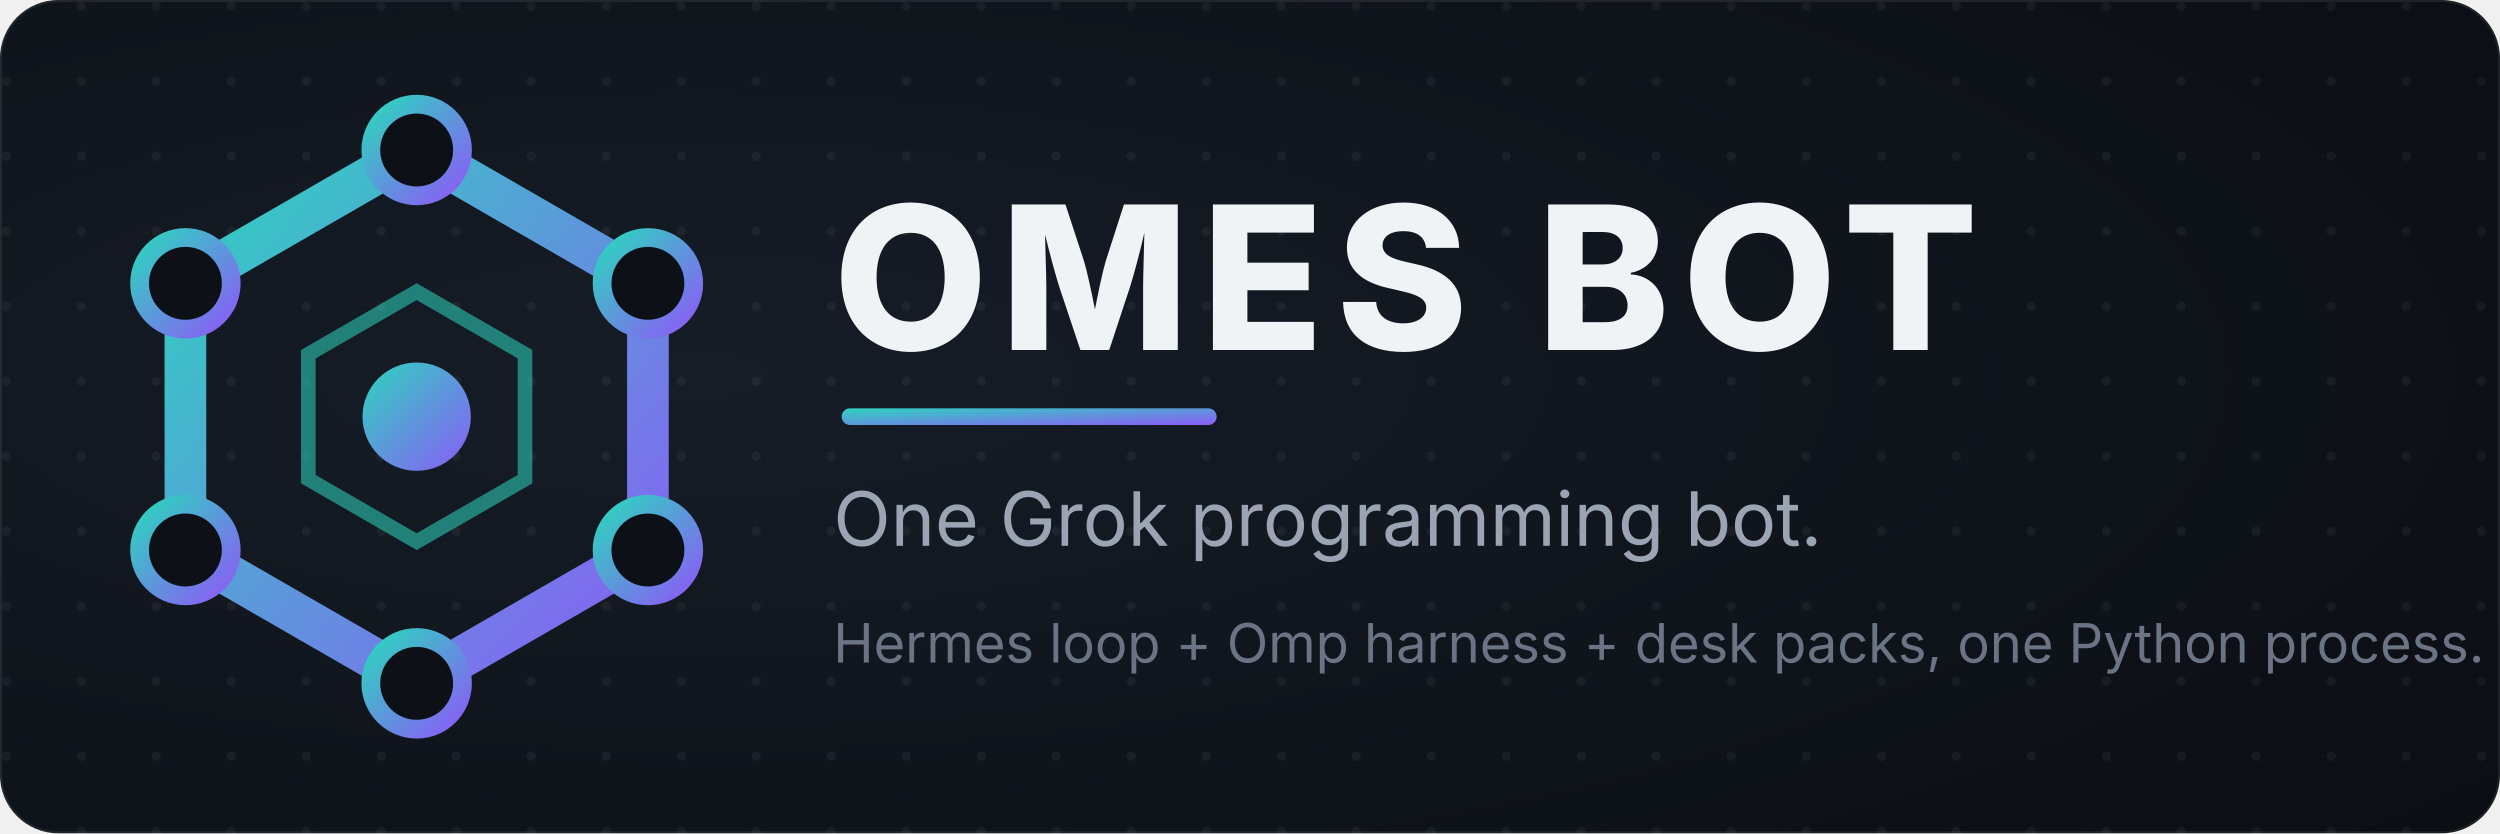
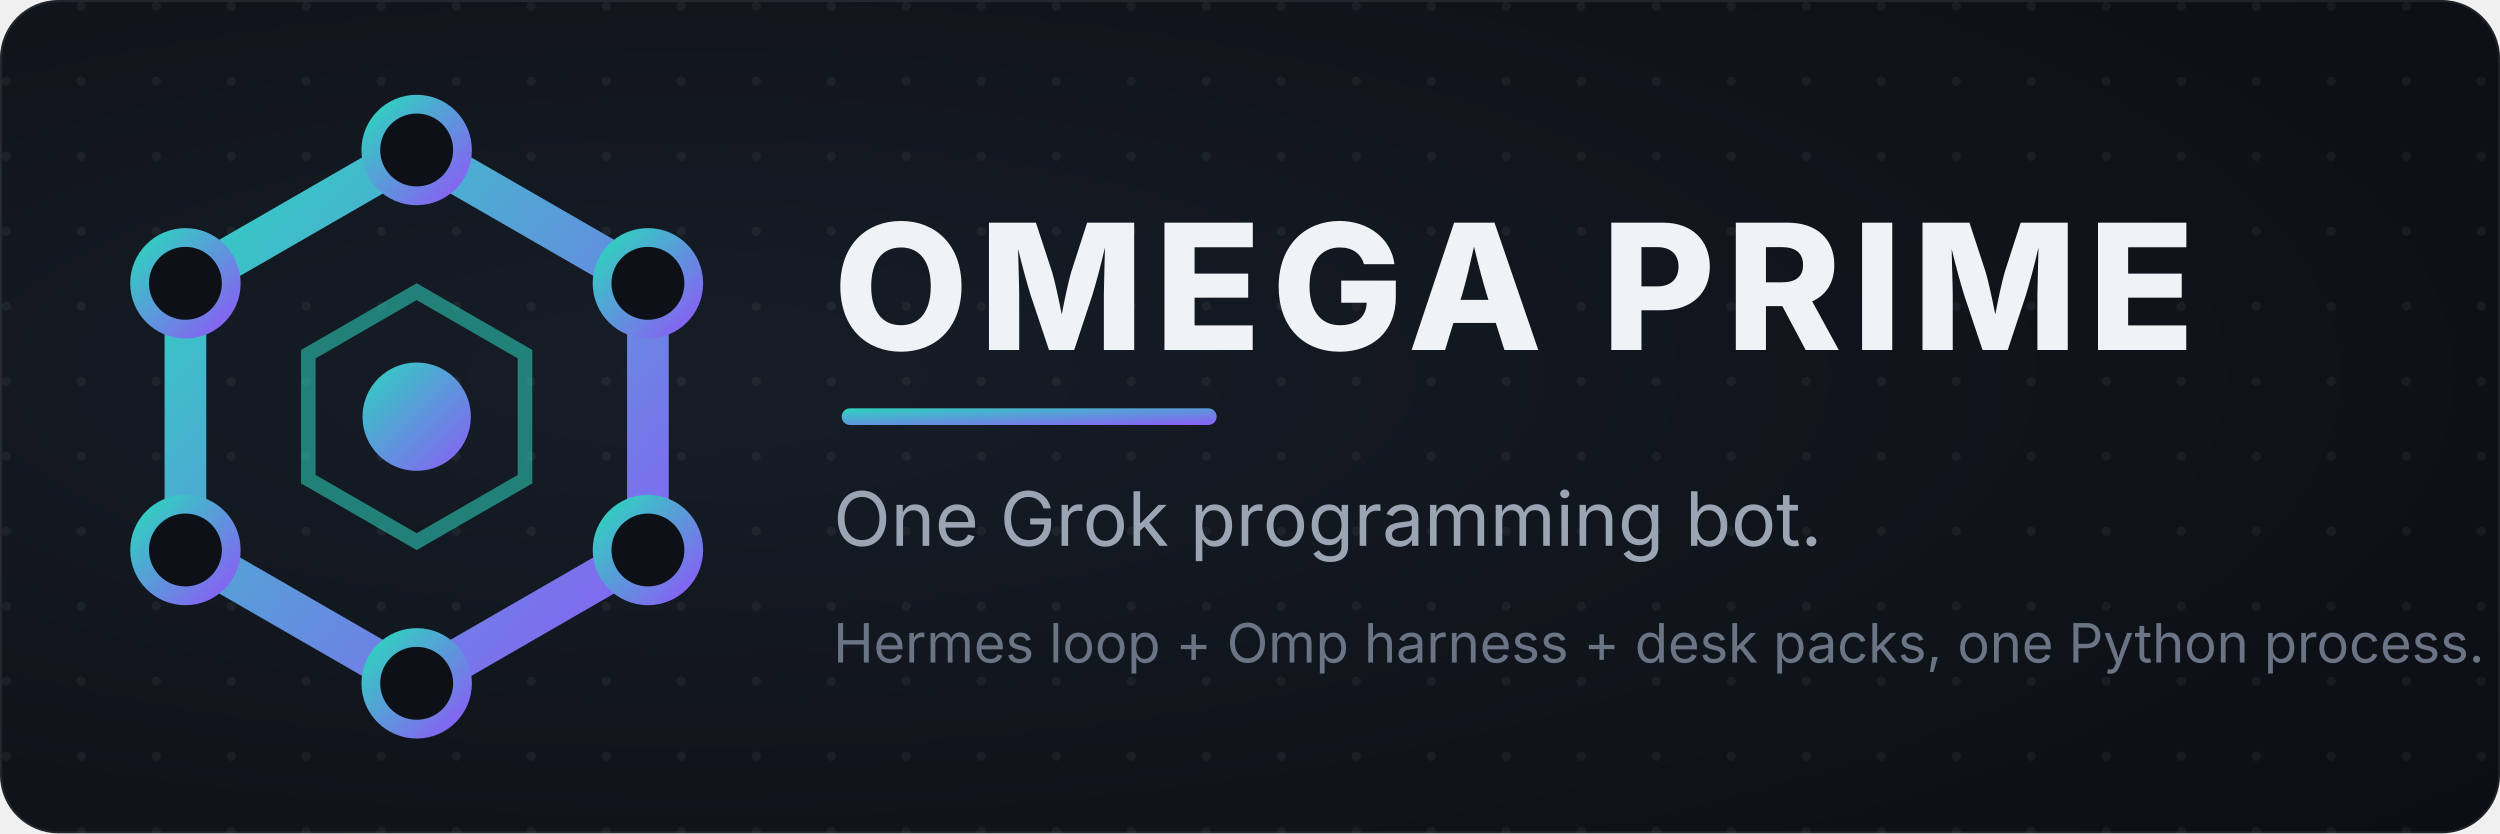
- <svg xmlns="http://www.w3.org/2000/svg" width="1200" height="400" viewBox="0 0 1200 400" role="img" aria-label="Omes Bot banner">
+ <svg xmlns="http://www.w3.org/2000/svg" width="1200" height="400" viewBox="0 0 1200 400" role="img" aria-label="Omega Prime banner">
  <defs>
    <linearGradient id="edge" x1="0" y1="0" x2="1" y2="1">
      <stop offset="0" stop-color="#2dd4bf" />
      <stop offset="1" stop-color="#8b5cf6" />
    </linearGradient>
    <radialGradient id="ground" cx="0.28" cy="0.45" r="0.9">
      <stop offset="0" stop-color="#161d27" />
      <stop offset="1" stop-color="#0b0e13" />
    </radialGradient>
    <pattern id="dots" width="36" height="36" patternUnits="userSpaceOnUse">
      <circle cx="3" cy="3" r="2.2" fill="#ffffff" opacity="0.05" />
    </pattern>
  </defs>
  <rect x="0" y="0" width="1200" height="400" rx="28" fill="url(#ground)" />
  <rect x="0" y="0" width="1200" height="400" rx="28" fill="url(#dots)" />
  <rect x="0" y="0" width="1200" height="400" rx="28" fill="none" stroke="#ffffff" stroke-opacity="0.08" stroke-width="2" />
  <g transform="translate(64,64)">
    <g fill="none" stroke="url(#edge)" stroke-width="20" stroke-linecap="round" stroke-linejoin="round">
      <path d="M136 8 L247 72 L247 200 L136 264 L25 200 L25 72 Z" />
    </g>
    <g fill="#0d1117" stroke="url(#edge)" stroke-width="9">
      <circle cx="136" cy="8" r="22" />
      <circle cx="247" cy="72" r="22" />
      <circle cx="247" cy="200" r="22" />
      <circle cx="136" cy="264" r="22" />
      <circle cx="25" cy="200" r="22" />
      <circle cx="25" cy="72" r="22" />
    </g>
    <g fill="none" stroke="#2dd4bf" stroke-opacity="0.55" stroke-width="7" stroke-linecap="round">
      <path d="M136 76 L188 106 L188 166 L136 196 L84 166 L84 106 Z" />
    </g>
    <circle cx="136" cy="136" r="26" fill="url(#edge)" />
  </g>
-   <text x="400" y="168" font-family="Inter,-apple-system,BlinkMacSystemFont,'Segoe UI',Helvetica,Arial,sans-serif" font-size="96" font-weight="800" letter-spacing="6" fill="#f0f3f6">OMES BOT</text>
+   <text x="400" y="168" font-family="Inter,-apple-system,BlinkMacSystemFont,'Segoe UI',Helvetica,Arial,sans-serif" font-size="84" font-weight="800" letter-spacing="5" fill="#f0f3f6">OMEGA PRIME</text>
  <rect x="404" y="196" width="180" height="8" rx="4" fill="url(#edge)" />
  <text x="400" y="262" font-family="Inter,-apple-system,BlinkMacSystemFont,'Segoe UI',Helvetica,Arial,sans-serif" font-size="36" font-weight="400" fill="#9aa4b2">One Grok programming bot.</text>
  <text x="400" y="318" font-family="Inter,-apple-system,BlinkMacSystemFont,'Segoe UI',Helvetica,Arial,sans-serif" font-size="26" font-weight="400" fill="#6b7484">Hermes loop + Omp harness + desk packs, one Python process.</text>
</svg>
